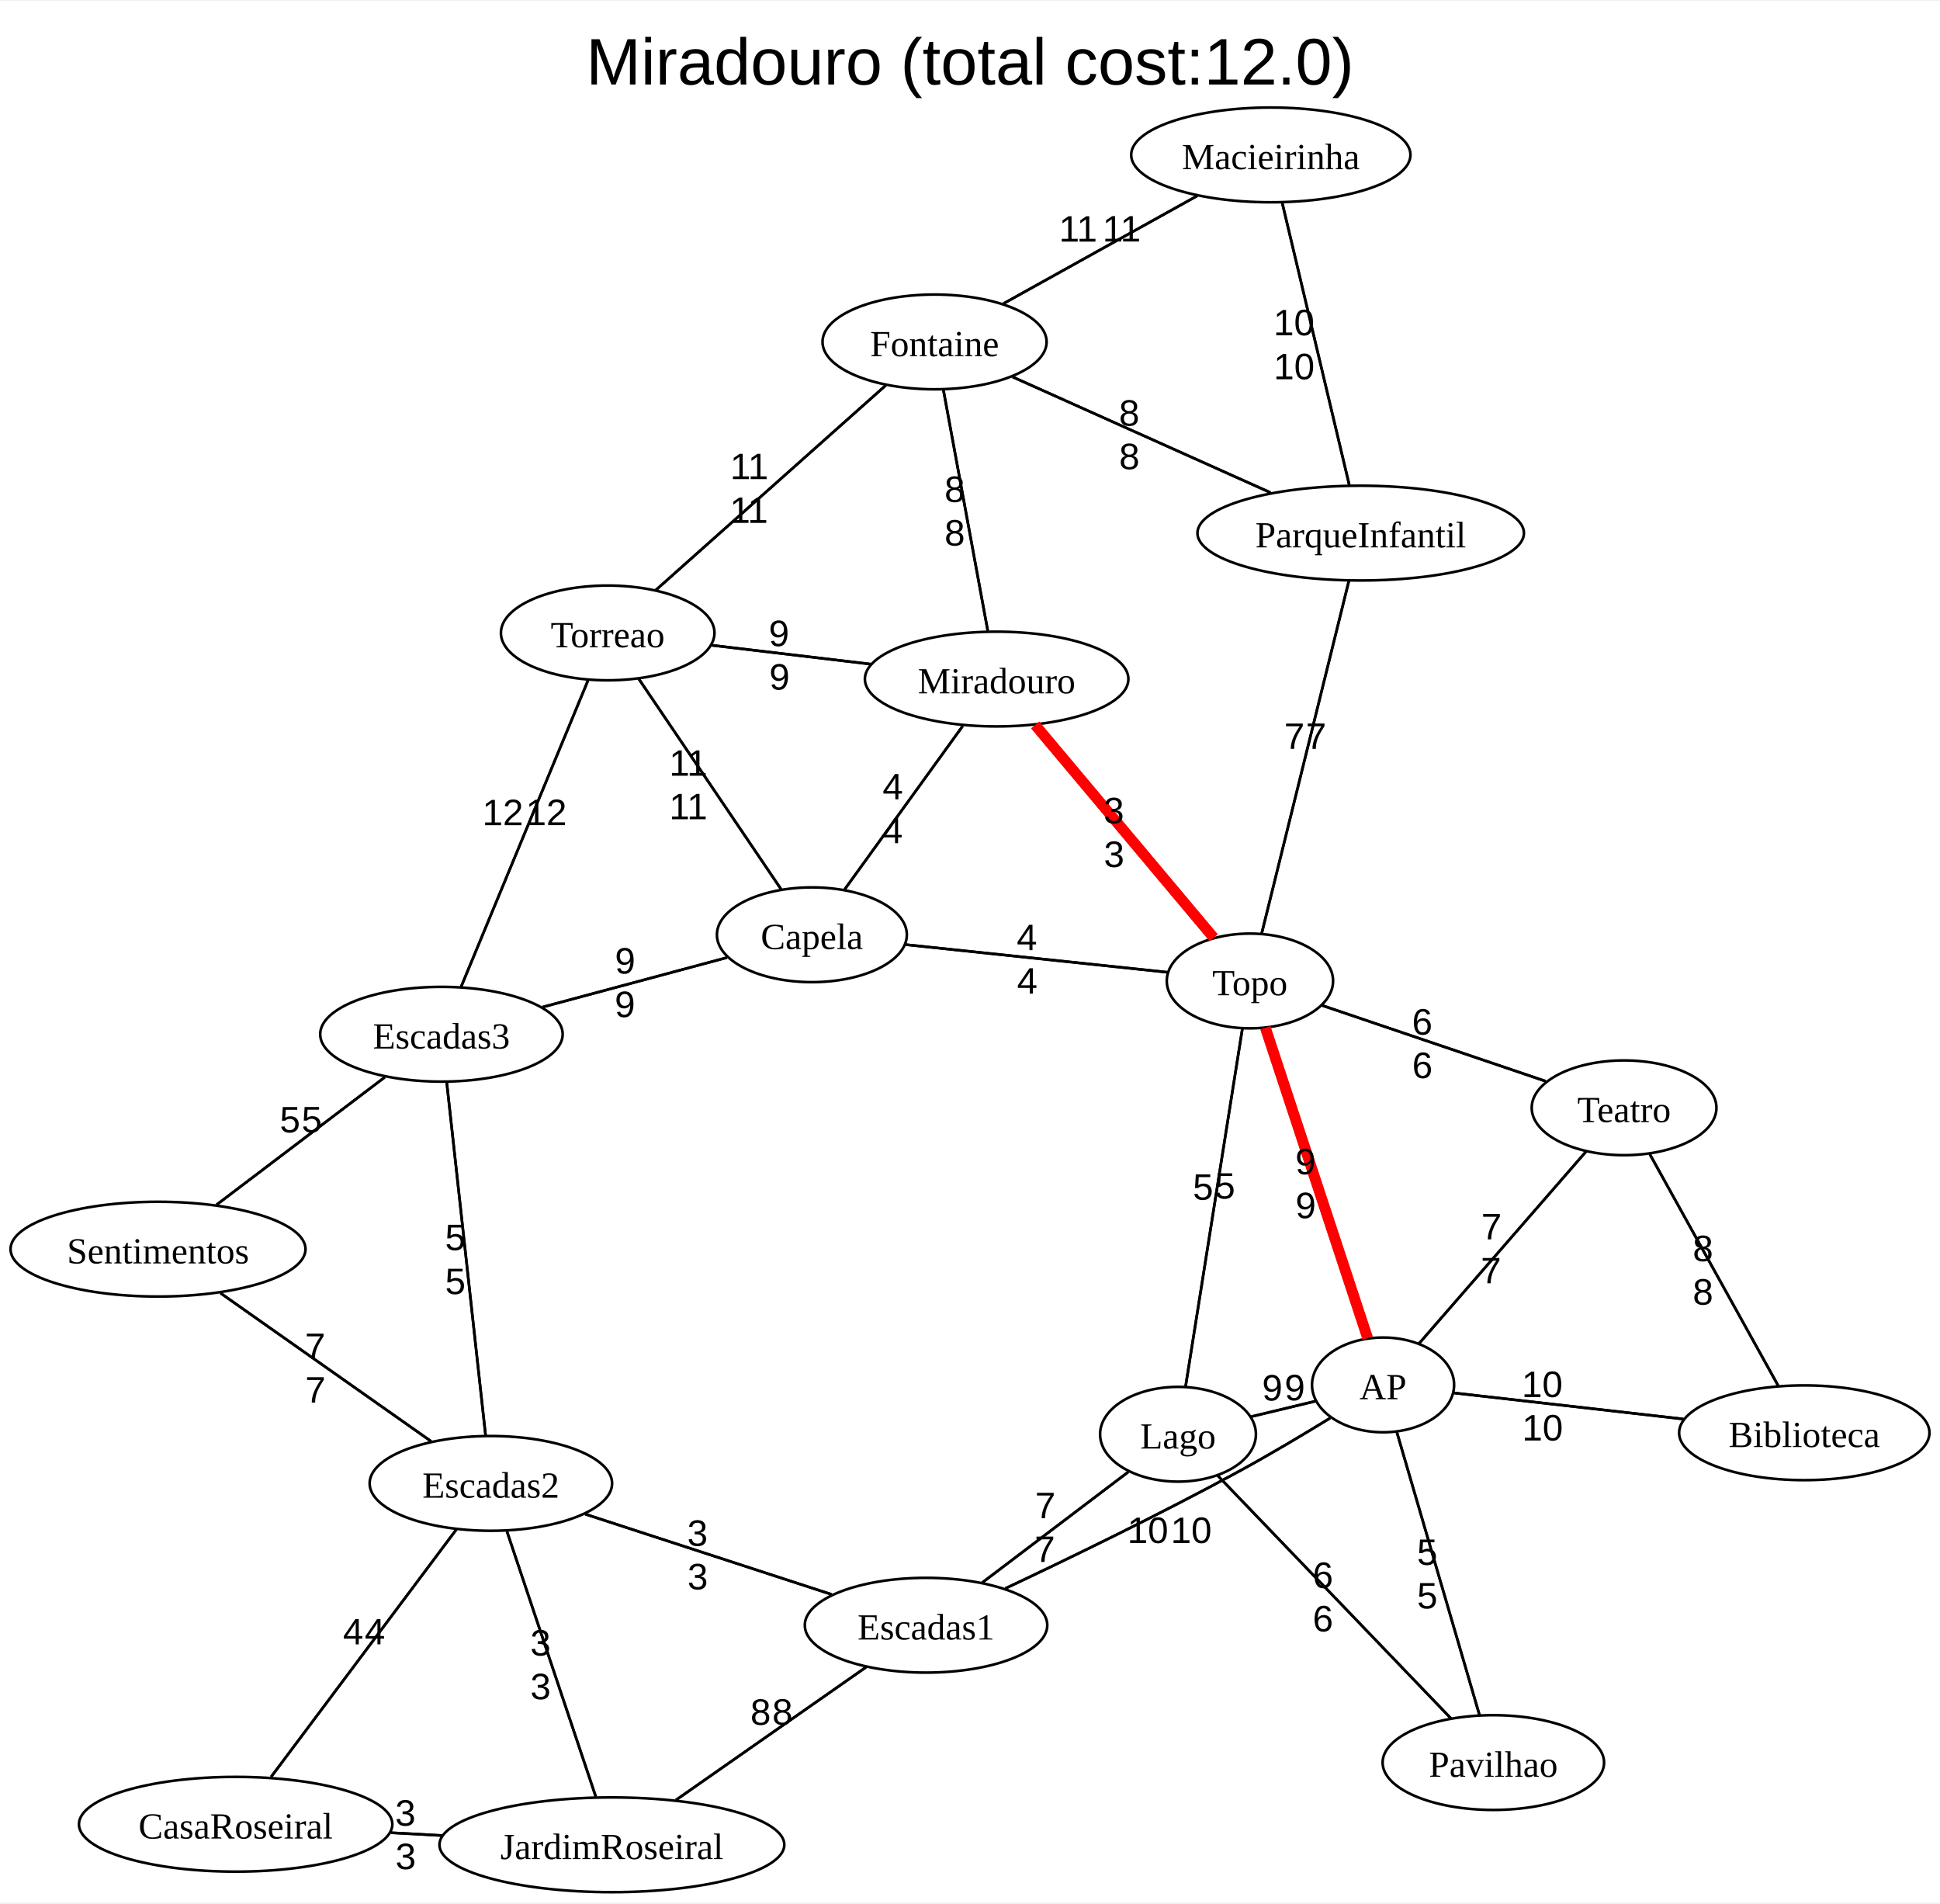
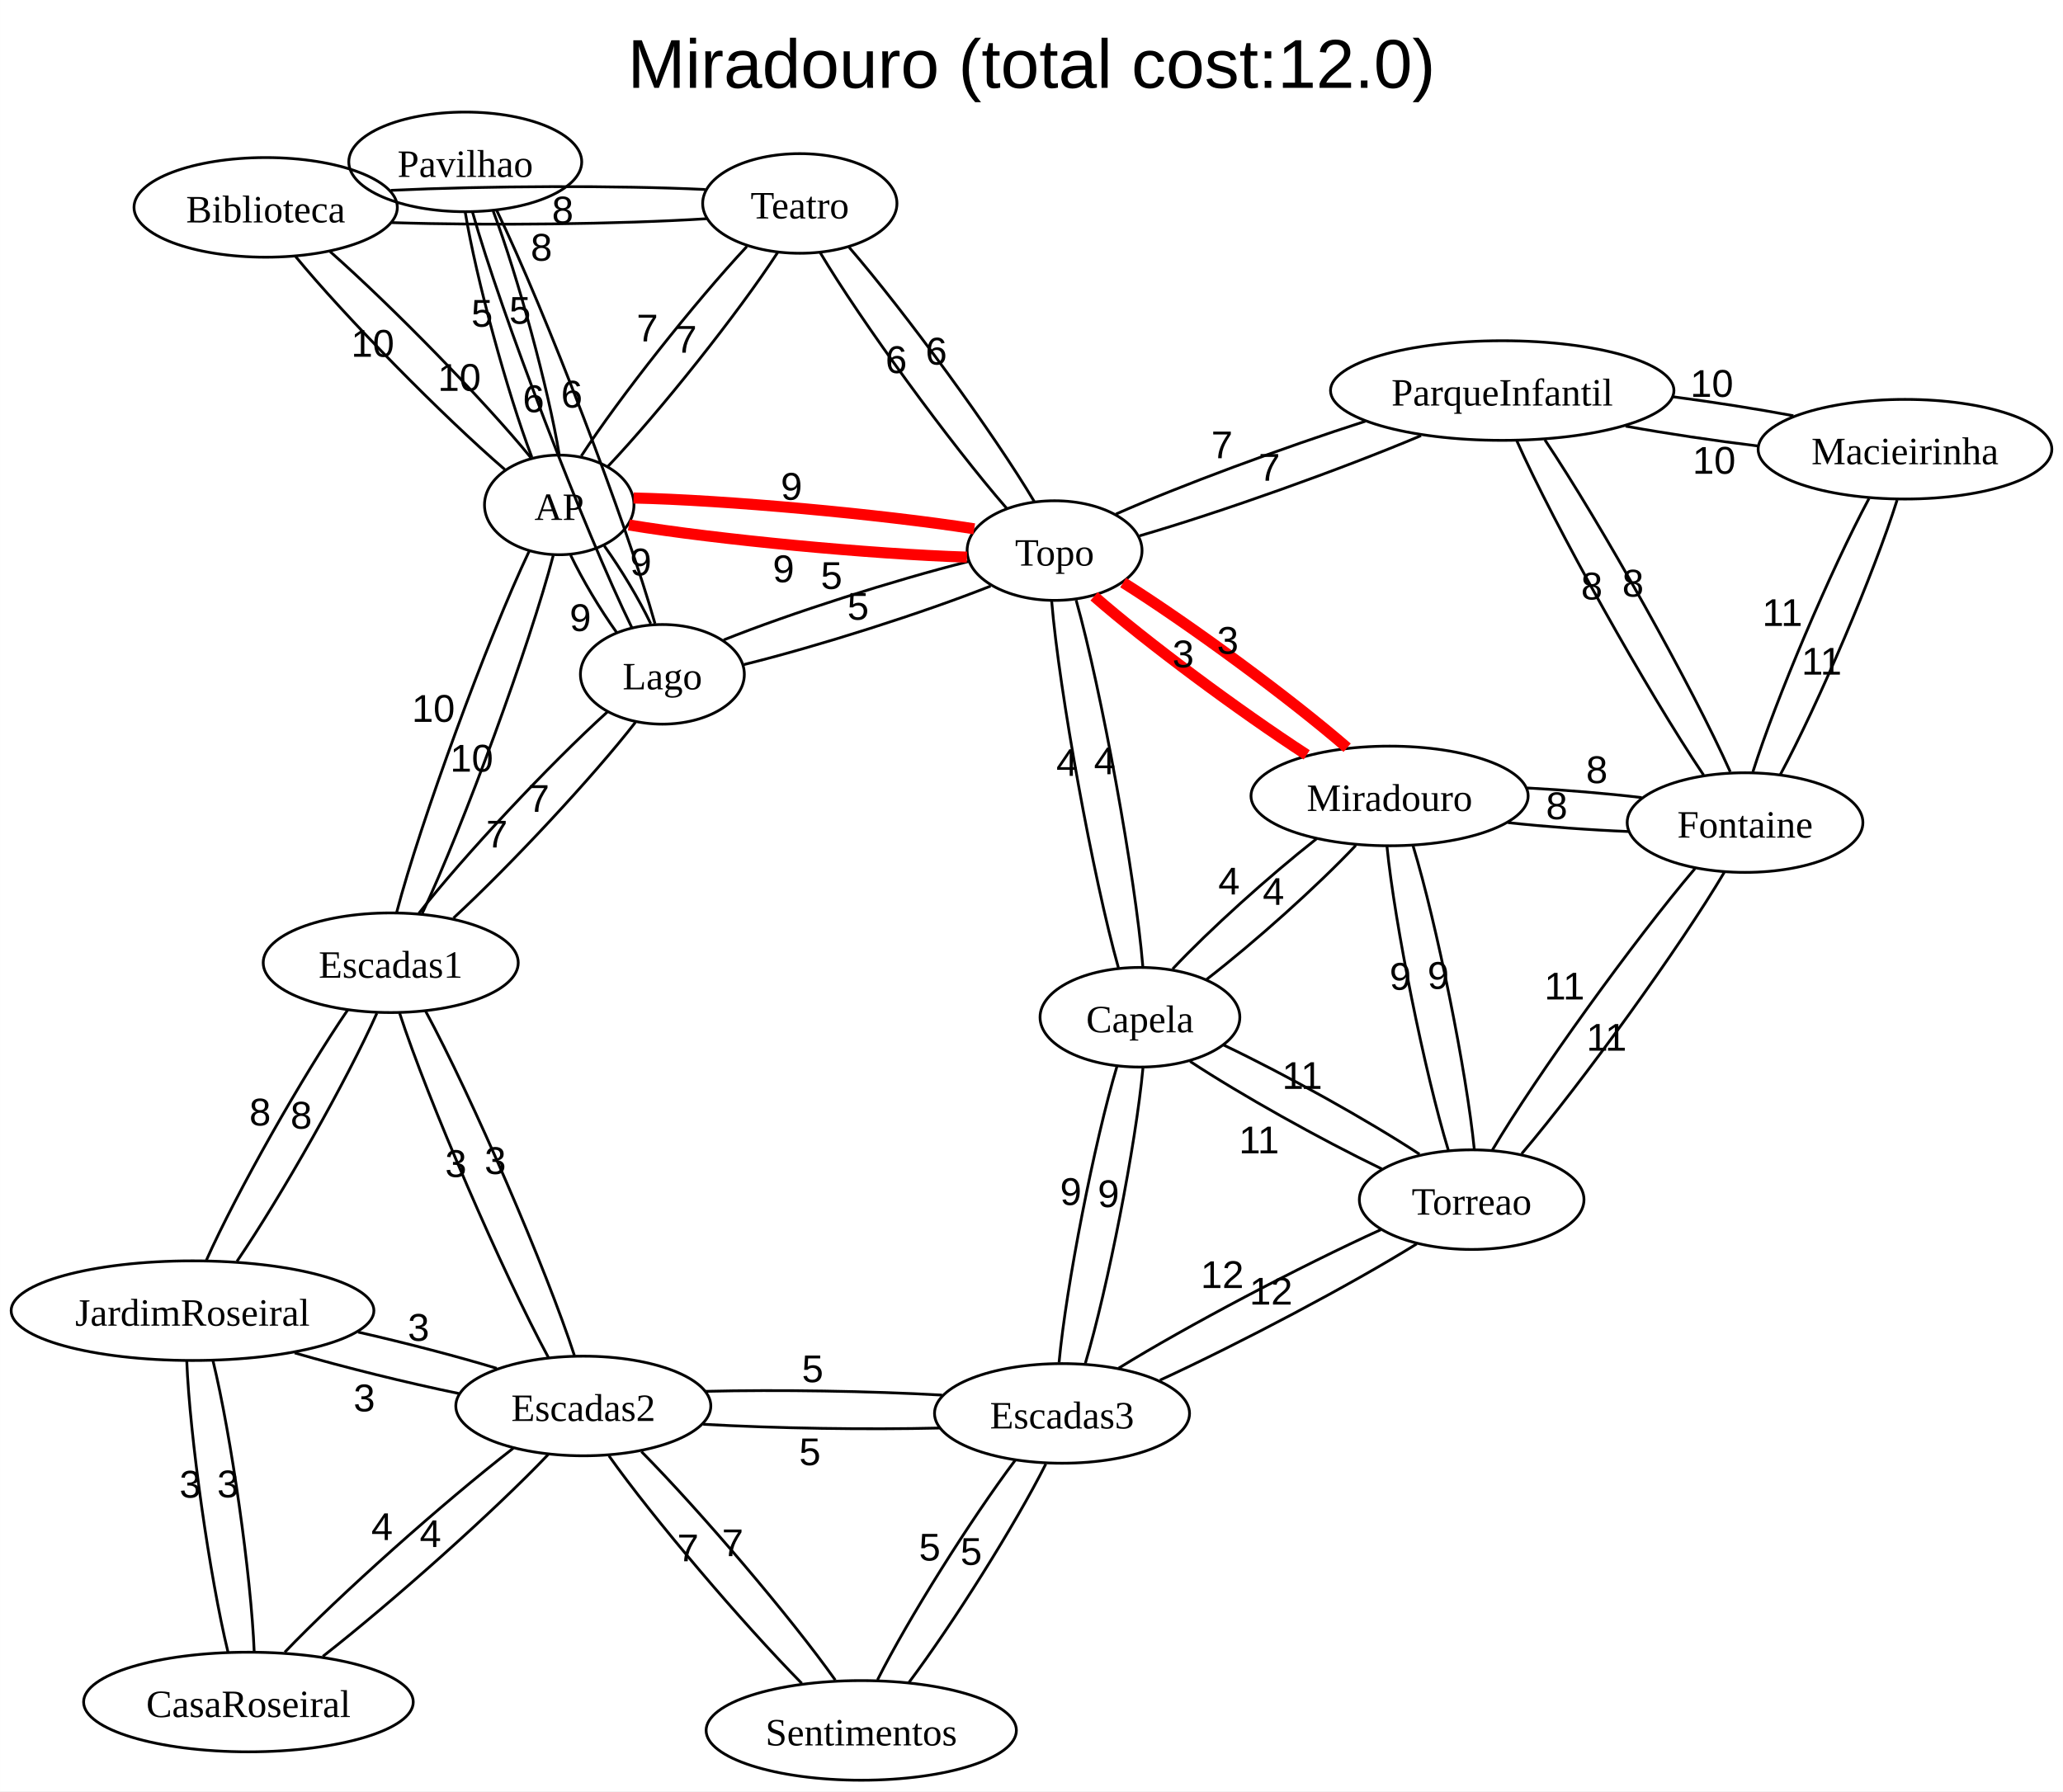
- <svg xmlns="http://www.w3.org/2000/svg" width="737pt" height="723pt" viewBox="0.00 0.00 737.21 722.51">
-   <g id="graph0" class="graph" transform="scale(1 1) rotate(0) translate(4 718.51)">
-     <polygon fill="white" stroke="none" points="-4,4 -4,-718.51 733.21,-718.51 733.21,4 -4,4" />
-     <text text-anchor="middle" x="364.61" y="-686.76" font-family="Arial" font-size="25.00">Miradouro (total cost:12.0)</text>
+ <svg xmlns="http://www.w3.org/2000/svg" width="745pt" height="647pt" viewBox="0.00 0.00 745.30 647.31">
+   <g id="graph0" class="graph" transform="scale(1 1) rotate(0) translate(4 643.31)">
+     <polygon fill="white" stroke="none" points="-4,4 -4,-643.31 741.3,-643.31 741.3,4 -4,4" />
+     <text text-anchor="middle" x="368.65" y="-611.56" font-family="Arial" font-size="25.00">Miradouro (total cost:12.0)</text>
    <g id="node1" class="node">
-       <ellipse fill="none" stroke="black" cx="513.07" cy="-516.33" rx="62.04" ry="18" />
-       <text text-anchor="middle" x="513.07" y="-510.91" font-family="Times New Roman,serif" font-size="14.00">ParqueInfantil</text>
+       <ellipse fill="none" stroke="black" cx="198.02" cy="-460.85" rx="27" ry="18" />
+       <text text-anchor="middle" x="198.02" y="-455.42" font-family="Times New Roman,serif" font-size="14.00">AP</text>
    </g>
    <g id="node2" class="node">
-       <ellipse fill="none" stroke="black" cx="478.92" cy="-660.01" rx="53.06" ry="18" />
-       <text text-anchor="middle" x="478.92" y="-654.59" font-family="Times New Roman,serif" font-size="14.00">Macieirinha</text>
+       <ellipse fill="none" stroke="black" cx="164.07" cy="-584.81" rx="42.08" ry="18" />
+       <text text-anchor="middle" x="164.07" y="-579.38" font-family="Times New Roman,serif" font-size="14.00">Pavilhao</text>
    </g>
    <g id="edge1" class="edge">
-       <path fill="none" stroke="black" d="M508.75,-534.53C502.18,-562.17 489.76,-614.41 483.21,-641.96" />
-       <text text-anchor="middle" x="487.72" y="-591.48" font-family="Arial" font-size="14.00">10</text>
+       <path fill="none" stroke="black" d="M188.13,-478.09C179.26,-501.36 168.02,-542.61 164.09,-566.45" />
+       <text text-anchor="middle" x="170.13" y="-525.26" font-family="Arial" font-size="14.00">5</text>
+     </g>
+     <g id="node5" class="node">
+       <ellipse fill="none" stroke="black" cx="235.29" cy="-399.63" rx="29.61" ry="18" />
+       <text text-anchor="middle" x="235.29" y="-394.2" font-family="Times New Roman,serif" font-size="14.00">Lago</text>
+     </g>
+     <g id="edge27" class="edge">
+       <path fill="none" stroke="black" d="M214.31,-446.04C220.4,-437.57 226.77,-426.92 231.08,-417.93" />
+       <text text-anchor="middle" x="227.49" y="-435.38" font-family="Arial" font-size="14.00">9</text>
+     </g>
+     <g id="node6" class="node">
+       <ellipse fill="none" stroke="black" cx="376.99" cy="-444.35" rx="31.6" ry="18" />
+       <text text-anchor="middle" x="376.99" y="-438.92" font-family="Times New Roman,serif" font-size="14.00">Topo</text>
+     </g>
+     <g id="edge19" class="edge">
+       <path fill="none" stroke="red" stroke-width="4" d="M224.88,-463.35C257.96,-462.63 313.93,-457.54 347.96,-452.21" />
+       <text text-anchor="middle" x="281.94" y="-462.71" font-family="Arial" font-size="14.00">9</text>
+     </g>
+     <g id="node8" class="node">
+       <ellipse fill="none" stroke="black" cx="137.14" cy="-295.41" rx="46.07" ry="18" />
+       <text text-anchor="middle" x="137.14" y="-289.99" font-family="Times New Roman,serif" font-size="14.00">Escadas1</text>
+     </g>
+     <g id="edge44" class="edge">
+       <path fill="none" stroke="black" d="M195.86,-442.6C187.51,-410.6 163.41,-344.88 148.51,-313.2" />
+       <text text-anchor="middle" x="166.39" y="-364.48" font-family="Arial" font-size="14.00">10</text>
+     </g>
+     <g id="node17" class="node">
+       <ellipse fill="none" stroke="black" cx="91.96" cy="-568.37" rx="47.57" ry="18" />
+       <text text-anchor="middle" x="91.96" y="-562.94" font-family="Times New Roman,serif" font-size="14.00">Biblioteca</text>
+     </g>
+     <g id="edge26" class="edge">
+       <path fill="none" stroke="black" d="M178.34,-473.66C156.01,-492.89 120.63,-528.86 102.78,-550.6" />
+       <text text-anchor="middle" x="130.63" y="-514.39" font-family="Arial" font-size="14.00">10</text>
+     </g>
+     <g id="node18" class="node">
+       <ellipse fill="none" stroke="black" cx="284.94" cy="-569.79" rx="35.1" ry="18" />
+       <text text-anchor="middle" x="284.94" y="-564.37" font-family="Times New Roman,serif" font-size="14.00">Teatro</text>
+     </g>
+     <g id="edge30" class="edge">
+       <path fill="none" stroke="black" d="M206,-478.53C219.65,-499.57 247.05,-534.16 265.8,-554.23" />
+       <text text-anchor="middle" x="229.86" y="-519.94" font-family="Arial" font-size="14.00">7</text>
+     </g>
+     <g id="edge40" class="edge">
+       <path fill="none" stroke="black" d="M174.16,-567.04C183.02,-543.62 194.15,-502.68 198.02,-479.04" />
+       <text text-anchor="middle" x="183.84" y="-526.32" font-family="Arial" font-size="14.00">5</text>
+     </g>
+     <g id="edge51" class="edge">
+       <path fill="none" stroke="black" d="M175.45,-567.23C192.52,-532.11 222.6,-453.68 232.62,-417.95" />
+       <text text-anchor="middle" x="202.55" y="-496.02" font-family="Arial" font-size="14.00">6</text>
+     </g>
+     <g id="node3" class="node">
+       <ellipse fill="none" stroke="black" cx="684.24" cy="-480.98" rx="53.06" ry="18" />
+       <text text-anchor="middle" x="684.24" y="-475.56" font-family="Times New Roman,serif" font-size="14.00">Macieirinha</text>
    </g>
    <g id="node4" class="node">
-       <ellipse fill="none" stroke="black" cx="351.14" cy="-588.96" rx="42.58" ry="18" />
-       <text text-anchor="middle" x="351.14" y="-583.54" font-family="Times New Roman,serif" font-size="14.00">Fontaine</text>
-     </g>
-     <g id="edge19" class="edge">
-       <path fill="none" stroke="black" d="M478.73,-531.74C449.67,-544.77 408.46,-563.25 380.81,-575.65" />
-       <text text-anchor="middle" x="425.11" y="-557.13" font-family="Arial" font-size="14.00">8</text>
+       <ellipse fill="none" stroke="black" cx="626.45" cy="-346.06" rx="42.58" ry="18" />
+       <text text-anchor="middle" x="626.45" y="-340.63" font-family="Times New Roman,serif" font-size="14.00">Fontaine</text>
+     </g>
+     <g id="edge2" class="edge">
+       <path fill="none" stroke="black" d="M681.39,-462.62C673.19,-436.49 652.96,-389.01 639.22,-363.43" />
+       <text text-anchor="middle" x="654.13" y="-399.52" font-family="Arial" font-size="14.00">11</text>
+     </g>
+     <g id="node12" class="node">
+       <ellipse fill="none" stroke="black" cx="538.72" cy="-502.18" rx="62.04" ry="18" />
+       <text text-anchor="middle" x="538.72" y="-496.76" font-family="Times New Roman,serif" font-size="14.00">ParqueInfantil</text>
+     </g>
+     <g id="edge64" class="edge">
+       <path fill="none" stroke="black" d="M631.18,-482.14C615.46,-484.04 598.42,-486.59 583.3,-489.31" />
+       <text text-anchor="middle" x="615.27" y="-472.12" font-family="Arial" font-size="14.00">10</text>
+     </g>
+     <g id="edge61" class="edge">
+       <path fill="none" stroke="black" d="M629.3,-364.42C637.45,-390.41 657.5,-437.51 671.24,-463.18" />
+       <text text-anchor="middle" x="639.93" y="-417.12" font-family="Arial" font-size="14.00">11</text>
    </g>
    <g id="node11" class="node">
-       <ellipse fill="none" stroke="black" cx="470.98" cy="-346.18" rx="31.6" ry="18" />
-       <text text-anchor="middle" x="470.98" y="-340.75" font-family="Times New Roman,serif" font-size="14.00">Topo</text>
+       <ellipse fill="none" stroke="black" cx="527.68" cy="-209.8" rx="40.58" ry="18" />
+       <text text-anchor="middle" x="527.68" y="-204.38" font-family="Times New Roman,serif" font-size="14.00">Torreao</text>
+     </g>
+     <g id="edge37" class="edge">
+       <path fill="none" stroke="black" d="M618.93,-328.07C603.21,-301.46 567.68,-252.2 545.76,-226.4" />
+       <text text-anchor="middle" x="576.42" y="-263.63" font-family="Arial" font-size="14.00">11</text>
+     </g>
+     <g id="edge13" class="edge">
+       <path fill="none" stroke="black" d="M611.47,-363.24C591.38,-393.03 557.37,-453.8 543.93,-484.16" />
+       <text text-anchor="middle" x="571.08" y="-426.69" font-family="Arial" font-size="14.00">8</text>
+     </g>
+     <g id="node14" class="node">
+       <ellipse fill="none" stroke="black" cx="498.02" cy="-355.68" rx="50.07" ry="18" />
+       <text text-anchor="middle" x="498.02" y="-350.26" font-family="Times New Roman,serif" font-size="14.00">Miradouro</text>
+     </g>
+     <g id="edge58" class="edge">
+       <path fill="none" stroke="black" d="M584.28,-342.83C570.33,-343.39 554.79,-344.53 540.8,-346.04" />
+       <text text-anchor="middle" x="558.43" y="-347.28" font-family="Arial" font-size="14.00">8</text>
+     </g>
+     <g id="edge18" class="edge">
+       <path fill="none" stroke="black" d="M218.77,-414.75C212.71,-423.22 206.4,-433.8 202.14,-442.71" />
+       <text text-anchor="middle" x="205.66" y="-415.27" font-family="Arial" font-size="14.00">9</text>
+     </g>
+     <g id="edge52" class="edge">
+       <path fill="none" stroke="black" d="M224.24,-416.54C207.21,-451.36 176.76,-530.7 166.71,-566.6" />
+       <text text-anchor="middle" x="188.73" y="-494.36" font-family="Arial" font-size="14.00">6</text>
+     </g>
+     <g id="edge3" class="edge">
+       <path fill="none" stroke="black" d="M257.44,-412.06C281.21,-421.59 319.1,-433.69 345.85,-440.39" />
+       <text text-anchor="middle" x="296.4" y="-430.49" font-family="Arial" font-size="14.00">5</text>
+     </g>
+     <g id="edge17" class="edge">
+       <path fill="none" stroke="black" d="M225.54,-382.29C210.21,-362.55 180.61,-330.8 159.82,-311.56" />
+       <text text-anchor="middle" x="190.6" y="-349.94" font-family="Arial" font-size="14.00">7</text>
+     </g>
+     <g id="edge59" class="edge">
+       <path fill="none" stroke="red" stroke-width="4" d="M345.33,-441.98C310.49,-443.09 255.18,-448.31 223.17,-453.61" />
+       <text text-anchor="middle" x="279.06" y="-432.92" font-family="Arial" font-size="14.00">9</text>
+     </g>
+     <g id="edge20" class="edge">
+       <path fill="none" stroke="black" d="M353.89,-431.53C329.56,-421.86 291.22,-409.68 264.74,-403.16" />
+       <text text-anchor="middle" x="306" y="-419.37" font-family="Arial" font-size="14.00">5</text>
+     </g>
+     <g id="node7" class="node">
+       <ellipse fill="none" stroke="black" cx="407.83" cy="-275.71" rx="36.09" ry="18" />
+       <text text-anchor="middle" x="407.83" y="-270.28" font-family="Times New Roman,serif" font-size="14.00">Capela</text>
+     </g>
+     <g id="edge60" class="edge">
+       <path fill="none" stroke="black" d="M384.77,-426.45C393.85,-394.17 406.18,-326.55 408.88,-293.99" />
+       <text text-anchor="middle" x="395.09" y="-363.53" font-family="Arial" font-size="14.00">4</text>
+     </g>
+     <g id="edge63" class="edge">
+       <path fill="none" stroke="black" d="M399.18,-457.55C422.28,-467.78 459.19,-481.41 489.25,-491.08" />
+       <text text-anchor="middle" x="437.48" y="-477.72" font-family="Arial" font-size="14.00">7</text>
+     </g>
+     <g id="edge46" class="edge">
+       <path fill="none" stroke="red" stroke-width="4" d="M401.77,-432.78C426.08,-417.47 462.26,-390.83 482.69,-373.11" />
+       <text text-anchor="middle" x="439.56" y="-407.05" font-family="Arial" font-size="14.00">3</text>
+     </g>
+     <g id="edge33" class="edge">
+       <path fill="none" stroke="black" d="M359.63,-459.67C339.33,-483.04 307.07,-527.2 292.34,-551.97" />
+       <text text-anchor="middle" x="319.77" y="-508.5" font-family="Arial" font-size="14.00">6</text>
+     </g>
+     <g id="edge4" class="edge">
+       <path fill="none" stroke="black" d="M400.05,-293.6C390.97,-325.88 378.64,-393.5 375.94,-426.06" />
+       <text text-anchor="middle" x="381.48" y="-362.93" font-family="Arial" font-size="14.00">4</text>
+     </g>
+     <g id="node10" class="node">
+       <ellipse fill="none" stroke="black" cx="379.68" cy="-132.55" rx="46.07" ry="18" />
+       <text text-anchor="middle" x="379.68" y="-127.12" font-family="Times New Roman,serif" font-size="14.00">Escadas3</text>
+     </g>
+     <g id="edge47" class="edge">
+       <path fill="none" stroke="black" d="M408.91,-257.26C406.34,-229.7 396.24,-178.09 388.11,-150.7" />
+       <text text-anchor="middle" x="396.47" y="-207.11" font-family="Arial" font-size="14.00">9</text>
+     </g>
+     <g id="edge23" class="edge">
+       <path fill="none" stroke="black" d="M438.11,-265.65C460.37,-255.05 489.87,-238.65 508.84,-226.22" />
+       <text text-anchor="middle" x="466.46" y="-249.82" font-family="Arial" font-size="14.00">11</text>
+     </g>
+     <g id="edge36" class="edge">
+       <path fill="none" stroke="black" d="M419.67,-293.18C432.87,-307.25 454.4,-326.65 471.6,-340.18" />
+       <text text-anchor="middle" x="440.01" y="-320.08" font-family="Arial" font-size="14.00">4</text>
+     </g>
+     <g id="edge39" class="edge">
+       <path fill="none" stroke="black" d="M139.3,-313.66C147.74,-346 172.26,-412.78 187.12,-444.05" />
+       <text text-anchor="middle" x="152.55" y="-382.46" font-family="Arial" font-size="14.00">10</text>
+     </g>
+     <g id="edge10" class="edge">
+       <path fill="none" stroke="black" d="M147.26,-313.22C163.4,-333.91 194.71,-367.31 215.39,-386.03" />
+       <text text-anchor="middle" x="175.5" y="-337.06" font-family="Arial" font-size="14.00">7</text>
+     </g>
+     <g id="node9" class="node">
+       <ellipse fill="none" stroke="black" cx="206.72" cy="-135.24" rx="46.07" ry="18" />
+       <text text-anchor="middle" x="206.72" y="-129.82" font-family="Times New Roman,serif" font-size="14.00">Escadas2</text>
+     </g>
+     <g id="edge5" class="edge">
+       <path fill="none" stroke="black" d="M149.74,-277.92C166.28,-247.32 193.46,-184.52 203.51,-153.44" />
+       <text text-anchor="middle" x="174.93" y="-219.06" font-family="Arial" font-size="14.00">3</text>
+     </g>
+     <g id="node16" class="node">
+       <ellipse fill="none" stroke="black" cx="65.53" cy="-169.68" rx="65.53" ry="18" />
+       <text text-anchor="middle" x="65.53" y="-164.25" font-family="Times New Roman,serif" font-size="14.00">JardimRoseiral</text>
+     </g>
+     <g id="edge42" class="edge">
+       <path fill="none" stroke="black" d="M132.13,-277.17C121.45,-253.15 97.8,-211.32 81.59,-187.51" />
+       <text text-anchor="middle" x="104.81" y="-235.46" font-family="Arial" font-size="14.00">8</text>
+     </g>
+     <g id="edge53" class="edge">
+       <path fill="none" stroke="black" d="M194.12,-152.74C177.58,-183.33 150.4,-246.13 140.35,-277.21" />
+       <text text-anchor="middle" x="160.68" y="-217.99" font-family="Arial" font-size="14.00">3</text>
+     </g>
+     <g id="edge15" class="edge">
+       <path fill="none" stroke="black" d="M250.91,-140.53C277.15,-141.17 310.28,-140.64 336.36,-139.17" />
+       <text text-anchor="middle" x="289.57" y="-143.84" font-family="Arial" font-size="14.00">5</text>
+     </g>
+     <g id="node13" class="node">
+       <ellipse fill="none" stroke="black" cx="85.73" cy="-28.26" rx="59.55" ry="18" />
+       <text text-anchor="middle" x="85.73" y="-22.83" font-family="Times New Roman,serif" font-size="14.00">CasaRoseiral</text>
+     </g>
+     <g id="edge9" class="edge">
+       <path fill="none" stroke="black" d="M194.04,-117.71C174.76,-97.43 137.99,-64.6 112.63,-44.76" />
+       <text text-anchor="middle" x="151.49" y="-84.27" font-family="Arial" font-size="14.00">4</text>
+     </g>
+     <g id="node15" class="node">
+       <ellipse fill="none" stroke="black" cx="307.14" cy="-18" rx="56.05" ry="18" />
+       <text text-anchor="middle" x="307.14" y="-12.57" font-family="Times New Roman,serif" font-size="14.00">Sentimentos</text>
+     </g>
+     <g id="edge43" class="edge">
+       <path fill="none" stroke="black" d="M227.72,-118.75C249.31,-96.92 281.71,-58.83 297.76,-36.19" />
+       <text text-anchor="middle" x="260.69" y="-80.98" font-family="Arial" font-size="14.00">7</text>
+     </g>
+     <g id="edge55" class="edge">
+       <path fill="none" stroke="black" d="M161.72,-139.75C142.6,-143.71 120.58,-149.15 102.44,-154.42" />
+       <text text-anchor="middle" x="127.59" y="-133.3" font-family="Arial" font-size="14.00">3</text>
+     </g>
+     <g id="edge6" class="edge">
+       <path fill="none" stroke="black" d="M378.61,-150.99C381.19,-178.71 391.39,-230.74 399.54,-258.01" />
+       <text text-anchor="middle" x="382.86" y="-207.87" font-family="Arial" font-size="14.00">9</text>
+     </g>
+     <g id="edge22" class="edge">
+       <path fill="none" stroke="black" d="M335.5,-127.27C309.26,-126.63 276.13,-127.15 250.04,-128.63" />
+       <text text-anchor="middle" x="288.59" y="-113.85" font-family="Arial" font-size="14.00">5</text>
+     </g>
+     <g id="edge21" class="edge">
+       <path fill="none" stroke="black" d="M400.15,-148.91C424.65,-164.06 465.88,-185.78 494.84,-198.94" />
+       <text text-anchor="middle" x="437.57" y="-177.87" font-family="Arial" font-size="14.00">12</text>
+     </g>
+     <g id="edge29" class="edge">
+       <path fill="none" stroke="black" d="M373.82,-114.28C362.9,-92.53 340.33,-56.61 324.34,-35.29" />
+       <text text-anchor="middle" x="346.86" y="-77.82" font-family="Arial" font-size="14.00">5</text>
    </g>
    <g id="edge32" class="edge">
-       <path fill="none" stroke="black" d="M508.57,-498.12C500.47,-465.37 483.53,-396.91 475.46,-364.26" />
-       <text text-anchor="middle" x="487.88" y="-434.35" font-family="Arial" font-size="14.00">7</text>
-     </g>
-     <g id="edge27" class="edge">
-       <path fill="none" stroke="black" d="M483.24,-641.82C489.81,-614.18 502.23,-561.93 508.78,-534.38" />
-       <text text-anchor="middle" x="487.77" y="-574.77" font-family="Arial" font-size="14.00">10</text>
-     </g>
-     <g id="edge44" class="edge">
-       <path fill="none" stroke="black" d="M450.88,-644.42C428.98,-632.25 398.79,-615.46 377.37,-603.55" />
-       <text text-anchor="middle" x="405.69" y="-627.08" font-family="Arial" font-size="14.00">11</text>
-     </g>
-     <g id="node3" class="node">
-       <ellipse fill="none" stroke="black" cx="226.93" cy="-478.4" rx="40.58" ry="18" />
-       <text text-anchor="middle" x="226.93" y="-472.97" font-family="Times New Roman,serif" font-size="14.00">Torreao</text>
-     </g>
-     <g id="edge2" class="edge">
-       <path fill="none" stroke="black" d="M245.25,-494.71C268.74,-515.61 309.21,-551.64 332.73,-572.58" />
-       <text text-anchor="middle" x="280.73" y="-536.83" font-family="Arial" font-size="14.00">11</text>
-     </g>
-     <g id="node6" class="node">
-       <ellipse fill="none" stroke="black" cx="163.75" cy="-325.94" rx="46.07" ry="18" />
-       <text text-anchor="middle" x="163.75" y="-320.51" font-family="Times New Roman,serif" font-size="14.00">Escadas3</text>
+       <path fill="none" stroke="black" d="M535.2,-227.79C550.92,-254.4 586.45,-303.67 608.38,-329.46" />
+       <text text-anchor="middle" x="561.21" y="-282.13" font-family="Arial" font-size="14.00">11</text>
+     </g>
+     <g id="edge7" class="edge">
+       <path fill="none" stroke="black" d="M495.2,-220.91C472.95,-231.66 444.29,-247.68 425.95,-259.76" />
+       <text text-anchor="middle" x="450.86" y="-226.54" font-family="Arial" font-size="14.00">11</text>
+     </g>
+     <g id="edge31" class="edge">
+       <path fill="none" stroke="black" d="M507.83,-193.82C484.12,-179.09 444.1,-157.93 415.07,-144.57" />
+       <text text-anchor="middle" x="455.19" y="-171.88" font-family="Arial" font-size="14.00">12</text>
+     </g>
+     <g id="edge25" class="edge">
+       <path fill="none" stroke="black" d="M519.26,-227.64C510.75,-255.56 499.88,-309.27 497.08,-337.44" />
+       <text text-anchor="middle" x="501.9" y="-285.64" font-family="Arial" font-size="14.00">9</text>
+     </g>
+     <g id="edge28" class="edge">
+       <path fill="none" stroke="black" d="M600.55,-499.91C615.22,-497.98 630.5,-495.58 643.92,-493.07" />
+       <text text-anchor="middle" x="614.45" y="-499.91" font-family="Arial" font-size="14.00">10</text>
+     </g>
+     <g id="edge8" class="edge">
+       <path fill="none" stroke="black" d="M554.11,-484.39C574.18,-454.5 607.66,-394.66 621.1,-364.4" />
+       <text text-anchor="middle" x="585.97" y="-427.73" font-family="Arial" font-size="14.00">8</text>
+     </g>
+     <g id="edge50" class="edge">
+       <path fill="none" stroke="black" d="M509.38,-485.89C480.6,-473.72 436.93,-458.16 407.69,-449.68" />
+       <text text-anchor="middle" x="454.58" y="-469.6" font-family="Arial" font-size="14.00">7</text>
+     </g>
+     <g id="edge35" class="edge">
+       <path fill="none" stroke="black" d="M98.87,-46.27C118.69,-67.02 156.22,-100.45 181.42,-119.98" />
+       <text text-anchor="middle" x="134" y="-86.79" font-family="Arial" font-size="14.00">4</text>
+     </g>
+     <g id="edge38" class="edge">
+       <path fill="none" stroke="black" d="M78.33,-46.36C71.74,-73.48 64.52,-124.34 63.45,-151.5" />
+       <text text-anchor="middle" x="64.7" y="-102.12" font-family="Arial" font-size="14.00">3</text>
+     </g>
+     <g id="edge11" class="edge">
+       <path fill="none" stroke="black" d="M547.8,-358.56C561.55,-357.84 576.23,-356.61 589.13,-355.09" />
+       <text text-anchor="middle" x="572.91" y="-360.32" font-family="Arial" font-size="14.00">8</text>
+     </g>
+     <g id="edge34" class="edge">
+       <path fill="none" stroke="red" stroke-width="4" d="M468.09,-370.54C443.61,-386.45 410.13,-411.31 391.27,-427.83" />
+       <text text-anchor="middle" x="423.45" y="-402.16" font-family="Arial" font-size="14.00">3</text>
+     </g>
+     <g id="edge16" class="edge">
+       <path fill="none" stroke="black" d="M485.81,-337.81C471.96,-323.13 449.31,-302.82 431.92,-289.39" />
+       <text text-anchor="middle" x="456.07" y="-316.33" font-family="Arial" font-size="14.00">4</text>
+     </g>
+     <g id="edge56" class="edge">
+       <path fill="none" stroke="black" d="M506.54,-337.55C515.04,-309.53 525.86,-256.01 528.63,-227.97" />
+       <text text-anchor="middle" x="515.61" y="-285.97" font-family="Arial" font-size="14.00">9</text>
+     </g>
+     <g id="edge12" class="edge">
+       <path fill="none" stroke="black" d="M285.65,-35C264.01,-56.95 231.88,-94.76 215.99,-117.21" />
+       <text text-anchor="middle" x="244.54" y="-79.12" font-family="Arial" font-size="14.00">7</text>
+     </g>
+     <g id="edge24" class="edge">
+       <path fill="none" stroke="black" d="M313.01,-36.26C323.99,-58.15 346.76,-94.37 362.77,-115.64" />
+       <text text-anchor="middle" x="331.88" y="-79.38" font-family="Arial" font-size="14.00">5</text>
+     </g>
+     <g id="edge49" class="edge">
+       <path fill="none" stroke="black" d="M70.54,-187.92C81.35,-212.22 105.42,-254.74 121.64,-278.41" />
+       <text text-anchor="middle" x="89.94" y="-236.6" font-family="Arial" font-size="14.00">8</text>
+     </g>
+     <g id="edge62" class="edge">
+       <path fill="none" stroke="black" d="M125.35,-161.94C142.58,-158.01 160.69,-153.3 175.44,-148.84" />
+       <text text-anchor="middle" x="147.2" y="-158.79" font-family="Arial" font-size="14.00">3</text>
+     </g>
+     <g id="edge14" class="edge">
+       <path fill="none" stroke="black" d="M72.93,-151.57C79.52,-124.45 86.74,-73.59 87.81,-46.43" />
+       <text text-anchor="middle" x="78.32" y="-102.22" font-family="Arial" font-size="14.00">3</text>
+     </g>
+     <g id="edge54" class="edge">
+       <path fill="none" stroke="black" d="M115.23,-552.41C137.86,-532.39 171,-498.48 187.76,-477.94" />
+       <text text-anchor="middle" x="161.94" y="-502.07" font-family="Arial" font-size="14.00">10</text>
+     </g>
+     <g id="edge48" class="edge">
+       <path fill="none" stroke="black" d="M137.16,-574.52C171.91,-576.17 219.17,-576.35 250.8,-574.83" />
+       <text text-anchor="middle" x="199.27" y="-562.56" font-family="Arial" font-size="14.00">8</text>
    </g>
    <g id="edge57" class="edge">
-       <path fill="none" stroke="black" d="M219.43,-460.31C207.27,-430.97 183.39,-373.33 171.24,-344" />
-       <text text-anchor="middle" x="187.08" y="-405.35" font-family="Arial" font-size="14.00">12</text>
-     </g>
-     <g id="node10" class="node">
-       <ellipse fill="none" stroke="black" cx="304.52" cy="-363.73" rx="36.09" ry="18" />
-       <text text-anchor="middle" x="304.52" y="-358.31" font-family="Times New Roman,serif" font-size="14.00">Capela</text>
-     </g>
-     <g id="edge61" class="edge">
-       <path fill="none" stroke="black" d="M238.71,-460.98C253.38,-439.3 278.28,-402.51 292.88,-380.93" />
-       <text text-anchor="middle" x="257.57" y="-407.62" font-family="Arial" font-size="14.00">11</text>
-     </g>
-     <g id="node17" class="node">
-       <ellipse fill="none" stroke="black" cx="374.73" cy="-460.88" rx="50.07" ry="18" />
-       <text text-anchor="middle" x="374.73" y="-455.45" font-family="Times New Roman,serif" font-size="14.00">Miradouro</text>
-     </g>
-     <g id="edge13" class="edge">
-       <path fill="none" stroke="black" d="M266.54,-473.7C285.09,-471.5 307.35,-468.86 326.85,-466.55" />
-       <text text-anchor="middle" x="292.21" y="-456.87" font-family="Arial" font-size="14.00">9</text>
-     </g>
-     <g id="edge42" class="edge">
-       <path fill="none" stroke="black" d="M380.84,-575.64C408.5,-563.23 449.74,-544.74 478.79,-531.71" />
-       <text text-anchor="middle" x="425.17" y="-540.61" font-family="Arial" font-size="14.00">8</text>
-     </g>
-     <g id="edge51" class="edge">
-       <path fill="none" stroke="black" d="M377.3,-603.51C398.77,-615.45 429.09,-632.31 451.02,-644.5" />
-       <text text-anchor="middle" x="422.24" y="-627.11" font-family="Arial" font-size="14.00">11</text>
-     </g>
-     <g id="edge58" class="edge">
-       <path fill="none" stroke="black" d="M332.54,-572.41C308.99,-551.44 268.66,-515.55 245.24,-494.7" />
-       <text text-anchor="middle" x="280.59" y="-520.21" font-family="Arial" font-size="14.00">11</text>
-     </g>
-     <g id="edge35" class="edge">
-       <path fill="none" stroke="black" d="M354.52,-570.61C359,-546.26 366.87,-503.53 371.36,-479.19" />
-       <text text-anchor="middle" x="358.81" y="-511.59" font-family="Arial" font-size="14.00">8</text>
-     </g>
-     <g id="node5" class="node">
-       <ellipse fill="none" stroke="black" cx="182.53" cy="-155.3" rx="46.07" ry="18" />
-       <text text-anchor="middle" x="182.53" y="-149.88" font-family="Times New Roman,serif" font-size="14.00">Escadas2</text>
-     </g>
-     <g id="edge3" class="edge">
-       <path fill="none" stroke="black" d="M180.52,-173.56C176.92,-206.32 169.39,-274.7 165.77,-307.55" />
-       <text text-anchor="middle" x="169.03" y="-227.22" font-family="Arial" font-size="14.00">5</text>
-     </g>
-     <g id="node9" class="node">
-       <ellipse fill="none" stroke="black" cx="85.55" cy="-25.8" rx="59.55" ry="18" />
-       <text text-anchor="middle" x="85.55" y="-20.38" font-family="Times New Roman,serif" font-size="14.00">CasaRoseiral</text>
-     </g>
-     <g id="edge6" class="edge">
-       <path fill="none" stroke="black" d="M169.45,-137.84C151.05,-113.26 117.67,-68.7 99.04,-43.82" />
-       <text text-anchor="middle" x="130.21" y="-94.14" font-family="Arial" font-size="14.00">4</text>
-     </g>
-     <g id="node12" class="node">
-       <ellipse fill="none" stroke="black" cx="347.9" cy="-101.42" rx="46.07" ry="18" />
-       <text text-anchor="middle" x="347.9" y="-95.99" font-family="Times New Roman,serif" font-size="14.00">Escadas1</text>
-     </g>
-     <g id="edge29" class="edge">
-       <path fill="none" stroke="black" d="M218.42,-143.61C246.15,-134.57 284.37,-122.12 312.09,-113.09" />
-       <text text-anchor="middle" x="261.13" y="-115.05" font-family="Arial" font-size="14.00">3</text>
-     </g>
-     <g id="node13" class="node">
-       <ellipse fill="none" stroke="black" cx="228.52" cy="-18" rx="65.53" ry="18" />
-       <text text-anchor="middle" x="228.52" y="-12.57" font-family="Times New Roman,serif" font-size="14.00">JardimRoseiral</text>
-     </g>
-     <g id="edge21" class="edge">
-       <path fill="none" stroke="black" d="M188.64,-137.07C197.44,-110.81 213.58,-62.61 222.39,-36.31" />
-       <text text-anchor="middle" x="201.39" y="-89.9" font-family="Arial" font-size="14.00">3</text>
-     </g>
-     <g id="node18" class="node">
-       <ellipse fill="none" stroke="black" cx="56.05" cy="-244.29" rx="56.05" ry="18" />
-       <text text-anchor="middle" x="56.05" y="-238.87" font-family="Times New Roman,serif" font-size="14.00">Sentimentos</text>
-     </g>
-     <g id="edge16" class="edge">
-       <path fill="none" stroke="black" d="M159.92,-171.21C137.33,-187.11 102.73,-211.45 79.76,-227.62" />
-       <text text-anchor="middle" x="115.86" y="-186.01" font-family="Arial" font-size="14.00">7</text>
-     </g>
-     <g id="edge4" class="edge">
-       <path fill="none" stroke="black" d="M171.25,-344.03C183.4,-373.37 207.29,-431 219.44,-460.33" />
-       <text text-anchor="middle" x="203.6" y="-405.38" font-family="Arial" font-size="14.00">12</text>
-     </g>
-     <g id="edge23" class="edge">
-       <path fill="none" stroke="black" d="M165.76,-307.68C169.37,-274.92 176.89,-206.54 180.51,-173.69" />
-       <text text-anchor="middle" x="169.01" y="-243.92" font-family="Arial" font-size="14.00">5</text>
-     </g>
-     <g id="edge54" class="edge">
-       <path fill="none" stroke="black" d="M202.22,-336.26C224.2,-342.17 251.44,-349.48 272.29,-355.08" />
-       <text text-anchor="middle" x="233.55" y="-348.99" font-family="Arial" font-size="14.00">9</text>
-     </g>
-     <g id="edge39" class="edge">
-       <path fill="none" stroke="black" d="M142.22,-309.61C123.68,-295.56 97.03,-275.36 78.29,-261.15" />
-       <text text-anchor="middle" x="106.2" y="-288.64" font-family="Arial" font-size="14.00">5</text>
-     </g>
-     <g id="node7" class="node">
-       <ellipse fill="none" stroke="black" cx="563.48" cy="-49.24" rx="42.08" ry="18" />
-       <text text-anchor="middle" x="563.48" y="-43.82" font-family="Times New Roman,serif" font-size="14.00">Pavilhao</text>
-     </g>
-     <g id="node8" class="node">
-       <ellipse fill="none" stroke="black" cx="443.65" cy="-173.97" rx="29.61" ry="18" />
-       <text text-anchor="middle" x="443.65" y="-168.54" font-family="Times New Roman,serif" font-size="14.00">Lago</text>
-     </g>
-     <g id="edge5" class="edge">
-       <path fill="none" stroke="black" d="M547.32,-66.06C524.06,-90.27 481.47,-134.6 458.8,-158.2" />
-       <text text-anchor="middle" x="498.72" y="-99.06" font-family="Arial" font-size="14.00">6</text>
-     </g>
-     <g id="node16" class="node">
-       <ellipse fill="none" stroke="black" cx="521.57" cy="-192.72" rx="27" ry="18" />
-       <text text-anchor="middle" x="521.57" y="-187.29" font-family="Times New Roman,serif" font-size="14.00">AP</text>
-     </g>
-     <g id="edge36" class="edge">
-       <path fill="none" stroke="black" d="M558.17,-67.41C550.11,-95.01 534.87,-147.18 526.83,-174.69" />
-       <text text-anchor="middle" x="538.37" y="-107.79" font-family="Arial" font-size="14.00">5</text>
-     </g>
-     <g id="edge37" class="edge">
-       <path fill="none" stroke="black" d="M458.82,-158.17C481.49,-134.57 524.02,-90.31 547.28,-66.1" />
-       <text text-anchor="middle" x="498.71" y="-115.56" font-family="Arial" font-size="14.00">6</text>
-     </g>
-     <g id="edge9" class="edge">
-       <path fill="none" stroke="black" d="M446.52,-192.07C451.76,-225.06 462.8,-294.61 468.07,-327.8" />
-       <text text-anchor="middle" x="453.16" y="-263.06" font-family="Arial" font-size="14.00">5</text>
-     </g>
-     <g id="edge15" class="edge">
-       <path fill="none" stroke="black" d="M424.73,-159.64C408.82,-147.58 386.07,-130.34 369.45,-117.75" />
-       <text text-anchor="middle" x="393.23" y="-142.09" font-family="Arial" font-size="14.00">7</text>
-     </g>
-     <g id="edge40" class="edge">
-       <path fill="none" stroke="black" d="M471.34,-180.63C479.3,-182.55 487.95,-184.63 495.79,-186.52" />
-       <text text-anchor="middle" x="479.48" y="-186.79" font-family="Arial" font-size="14.00">9</text>
-     </g>
-     <g id="edge7" class="edge">
-       <path fill="none" stroke="black" d="M99.03,-43.81C117.67,-68.69 151.07,-113.29 169.47,-137.86" />
-       <text text-anchor="middle" x="138.46" y="-94.15" font-family="Arial" font-size="14.00">4</text>
-     </g>
-     <g id="edge25" class="edge">
-       <path fill="none" stroke="black" d="M144.53,-22.58C150.99,-22.23 157.59,-21.87 164.11,-21.51" />
-       <text text-anchor="middle" x="150.17" y="-8.75" font-family="Arial" font-size="14.00">3</text>
-     </g>
-     <g id="edge8" class="edge">
-       <path fill="none" stroke="black" d="M292.74,-381.15C278.15,-402.7 253.46,-439.19 238.82,-460.82" />
-       <text text-anchor="middle" x="257.55" y="-424.15" font-family="Arial" font-size="14.00">11</text>
-     </g>
-     <g id="edge64" class="edge">
-       <path fill="none" stroke="black" d="M272.23,-355.06C251.36,-349.46 224.11,-342.14 202.15,-336.25" />
-       <text text-anchor="middle" x="233.48" y="-332.46" font-family="Arial" font-size="14.00">9</text>
-     </g>
-     <g id="edge49" class="edge">
-       <path fill="none" stroke="black" d="M340.23,-359.97C369.75,-356.85 411.26,-352.48 439.54,-349.49" />
-       <text text-anchor="middle" x="386.23" y="-357.88" font-family="Arial" font-size="14.00">4</text>
-     </g>
-     <g id="edge28" class="edge">
-       <path fill="none" stroke="black" d="M317.07,-381.1C329.69,-398.56 349.06,-425.36 361.81,-443" />
-       <text text-anchor="middle" x="335.27" y="-415.18" font-family="Arial" font-size="14.00">4</text>
+       <path fill="none" stroke="black" d="M276.96,-552.11C262.9,-530.44 234.26,-494.41 215.5,-474.65" />
+       <text text-anchor="middle" x="243.87" y="-515.86" font-family="Arial" font-size="14.00">7</text>
+     </g>
+     <g id="edge41" class="edge">
+       <path fill="none" stroke="black" d="M302.74,-553.96C323.1,-530.41 355.1,-486.57 369.68,-462.02" />
+       <text text-anchor="middle" x="334.25" y="-511.57" font-family="Arial" font-size="14.00">6</text>
    </g>
    <g id="edge45" class="edge">
-       <path fill="none" stroke="black" d="M475.49,-364.39C483.57,-397.05 500.43,-465.24 508.54,-498" />
-       <text text-anchor="middle" x="496.13" y="-434.36" font-family="Arial" font-size="14.00">7</text>
-     </g>
-     <g id="edge26" class="edge">
-       <path fill="none" stroke="black" d="M468.11,-328.07C462.87,-295.09 451.83,-225.54 446.56,-192.35" />
-       <text text-anchor="middle" x="461.47" y="-263.49" font-family="Arial" font-size="14.00">5</text>
-     </g>
-     <g id="edge43" class="edge">
-       <path fill="none" stroke="black" d="M439.67,-349.48C411.42,-352.46 369.88,-356.84 340.32,-359.96" />
-       <text text-anchor="middle" x="386.36" y="-341.37" font-family="Arial" font-size="14.00">4</text>
-     </g>
-     <g id="node14" class="node">
-       <ellipse fill="none" stroke="black" cx="613.16" cy="-297.99" rx="35.1" ry="18" />
-       <text text-anchor="middle" x="613.16" y="-292.56" font-family="Times New Roman,serif" font-size="14.00">Teatro</text>
-     </g>
-     <g id="edge48" class="edge">
-       <path fill="none" stroke="black" d="M498.4,-336.89C522.77,-328.63 558.31,-316.58 583.38,-308.08" />
-       <text text-anchor="middle" x="536.5" y="-309.27" font-family="Arial" font-size="14.00">6</text>
-     </g>
-     <g id="edge53" class="edge">
-       <path fill="none" stroke="red" stroke-width="4" d="M476.89,-328.27C486.63,-298.7 505.98,-240 515.7,-210.51" />
-       <text text-anchor="middle" x="492.18" y="-256.06" font-family="Arial" font-size="14.00">9</text>
-     </g>
-     <g id="edge56" class="edge">
-       <path fill="none" stroke="red" stroke-width="4" d="M457.19,-362.61C439.21,-384.04 407.87,-421.38 389.44,-443.34" />
-       <text text-anchor="middle" x="419.36" y="-389.48" font-family="Arial" font-size="14.00">3</text>
-     </g>
-     <g id="edge41" class="edge">
-       <path fill="none" stroke="black" d="M312.02,-113.11C284.28,-122.15 246.07,-134.6 218.35,-143.63" />
-       <text text-anchor="middle" x="261.05" y="-131.57" font-family="Arial" font-size="14.00">3</text>
-     </g>
-     <g id="edge24" class="edge">
-       <path fill="none" stroke="black" d="M369.15,-117.52C385.79,-130.13 408.72,-147.5 424.73,-159.63" />
-       <text text-anchor="middle" x="393.05" y="-125.45" font-family="Arial" font-size="14.00">7</text>
-     </g>
-     <g id="edge10" class="edge">
-       <path fill="none" stroke="black" d="M325.17,-85.53C304.47,-71.07 273.99,-49.77 252.82,-34.97" />
-       <text text-anchor="middle" x="285.04" y="-63.58" font-family="Arial" font-size="14.00">8</text>
-     </g>
-     <g id="edge22" class="edge">
-       <path fill="none" stroke="black" d="M378.03,-115.38C402.26,-126.8 437.02,-143.66 466.69,-159.81 478.4,-166.18 491.19,-173.81 501.47,-180.12" />
-       <text text-anchor="middle" x="432.18" y="-132.66" font-family="Arial" font-size="14.00">10</text>
-     </g>
-     <g id="edge17" class="edge">
-       <path fill="none" stroke="black" d="M222.42,-36.23C213.62,-62.49 197.48,-110.69 188.67,-136.99" />
-       <text text-anchor="middle" x="201.42" y="-73.3" font-family="Arial" font-size="14.00">3</text>
-     </g>
-     <g id="edge33" class="edge">
-       <path fill="none" stroke="black" d="M163.73,-21.54C157.38,-21.88 150.95,-22.23 144.66,-22.58" />
-       <text text-anchor="middle" x="150.05" y="-25.26" font-family="Arial" font-size="14.00">3</text>
-     </g>
-     <g id="edge52" class="edge">
-       <path fill="none" stroke="black" d="M252.97,-35.08C274.12,-49.86 304.46,-71.06 325.11,-85.49" />
-       <text text-anchor="middle" x="293.35" y="-63.62" font-family="Arial" font-size="14.00">8</text>
-     </g>
-     <g id="edge55" class="edge">
-       <path fill="none" stroke="black" d="M583.35,-308.09C558.28,-316.59 522.71,-328.65 498.34,-336.9" />
-       <text text-anchor="middle" x="536.45" y="-325.79" font-family="Arial" font-size="14.00">6</text>
-     </g>
-     <g id="node15" class="node">
-       <ellipse fill="none" stroke="black" cx="681.64" cy="-174.53" rx="47.57" ry="18" />
-       <text text-anchor="middle" x="681.64" y="-169.11" font-family="Times New Roman,serif" font-size="14.00">Biblioteca</text>
-     </g>
-     <g id="edge11" class="edge">
-       <path fill="none" stroke="black" d="M622.97,-280.3C635.92,-256.96 658.58,-216.11 671.63,-192.59" />
-       <text text-anchor="middle" x="643.14" y="-223.21" font-family="Arial" font-size="14.00">8</text>
-     </g>
-     <g id="edge50" class="edge">
-       <path fill="none" stroke="black" d="M598.85,-281.54C581.44,-261.53 552.27,-228 535.18,-208.36" />
-       <text text-anchor="middle" x="562.77" y="-248.01" font-family="Arial" font-size="14.00">7</text>
-     </g>
-     <g id="edge60" class="edge">
-       <path fill="none" stroke="black" d="M671.68,-192.48C658.63,-216.02 635.86,-257.06 622.91,-280.41" />
-       <text text-anchor="middle" x="643.13" y="-239.72" font-family="Arial" font-size="14.00">8</text>
-     </g>
-     <g id="edge63" class="edge">
-       <path fill="none" stroke="black" d="M635.77,-179.74C607.5,-182.96 572.23,-186.96 548.42,-189.67" />
-       <text text-anchor="middle" x="582.17" y="-171.6" font-family="Arial" font-size="14.00">10</text>
-     </g>
-     <g id="edge30" class="edge">
-       <path fill="none" stroke="black" d="M526.79,-174.84C534.82,-147.34 550.12,-94.98 558.19,-67.35" />
-       <text text-anchor="middle" x="538.35" y="-124.34" font-family="Arial" font-size="14.00">5</text>
-     </g>
-     <g id="edge38" class="edge">
-       <path fill="none" stroke="black" d="M496.05,-186.58C488.24,-184.7 479.61,-182.62 471.64,-180.71" />
-       <text text-anchor="middle" x="488.03" y="-186.86" font-family="Arial" font-size="14.00">9</text>
-     </g>
-     <g id="edge14" class="edge">
-       <path fill="none" stroke="red" stroke-width="4" d="M515.67,-210.62C505.92,-240.19 486.57,-298.89 476.85,-328.39" />
-       <text text-anchor="middle" x="492.12" y="-272.73" font-family="Arial" font-size="14.00">9</text>
-     </g>
-     <g id="edge18" class="edge">
-       <path fill="none" stroke="black" d="M501.47,-180.12C491.19,-173.81 478.4,-166.18 466.69,-159.81 437.02,-143.66 402.26,-126.8 378.03,-115.38" />
-       <text text-anchor="middle" x="448.68" y="-132.66" font-family="Arial" font-size="14.00">10</text>
-     </g>
-     <g id="edge12" class="edge">
-       <path fill="none" stroke="black" d="M535.08,-208.25C552.1,-227.81 581.22,-261.28 598.68,-281.35" />
-       <text text-anchor="middle" x="562.59" y="-231.31" font-family="Arial" font-size="14.00">7</text>
-     </g>
-     <g id="edge31" class="edge">
-       <path fill="none" stroke="black" d="M548.36,-189.67C572.12,-186.97 607.35,-182.97 635.62,-179.76" />
-       <text text-anchor="middle" x="582.05" y="-188.11" font-family="Arial" font-size="14.00">10</text>
-     </g>
-     <g id="edge20" class="edge">
-       <path fill="none" stroke="black" d="M326.74,-466.56C307.19,-468.88 284.86,-471.53 266.29,-473.73" />
-       <text text-anchor="middle" x="292.02" y="-473.39" font-family="Arial" font-size="14.00">9</text>
-     </g>
-     <g id="edge46" class="edge">
-       <path fill="none" stroke="black" d="M371.35,-479.23C366.86,-503.58 358.99,-546.31 354.51,-570.64" />
-       <text text-anchor="middle" x="358.8" y="-528.14" font-family="Arial" font-size="14.00">8</text>
-     </g>
-     <g id="edge59" class="edge">
-       <path fill="none" stroke="black" d="M361.85,-443.06C349.03,-425.31 329.48,-398.26 316.85,-380.78" />
-       <text text-anchor="middle" x="335.15" y="-398.52" font-family="Arial" font-size="14.00">4</text>
-     </g>
-     <g id="edge62" class="edge">
-       <path fill="none" stroke="red" stroke-width="4" d="M389.35,-443.46C407.76,-421.52 439.15,-384.12 457.17,-362.64" />
-       <text text-anchor="middle" x="419.28" y="-406.08" font-family="Arial" font-size="14.00">3</text>
-     </g>
-     <g id="edge34" class="edge">
-       <path fill="none" stroke="black" d="M79.84,-227.56C102.74,-211.44 137.13,-187.25 159.7,-171.37" />
-       <text text-anchor="middle" x="115.77" y="-202.57" font-family="Arial" font-size="14.00">7</text>
-     </g>
-     <g id="edge47" class="edge">
-       <path fill="none" stroke="black" d="M78.37,-261.21C97.1,-275.41 123.69,-295.57 142.2,-309.6" />
-       <text text-anchor="middle" x="114.49" y="-288.67" font-family="Arial" font-size="14.00">5</text>
+       <path fill="none" stroke="black" d="M251.36,-564.28C219.84,-562.28 172.45,-561.74 137.52,-562.87" />
+       <text text-anchor="middle" x="191.59" y="-549.1" font-family="Arial" font-size="14.00">8</text>
    </g>
  </g>
</svg>
